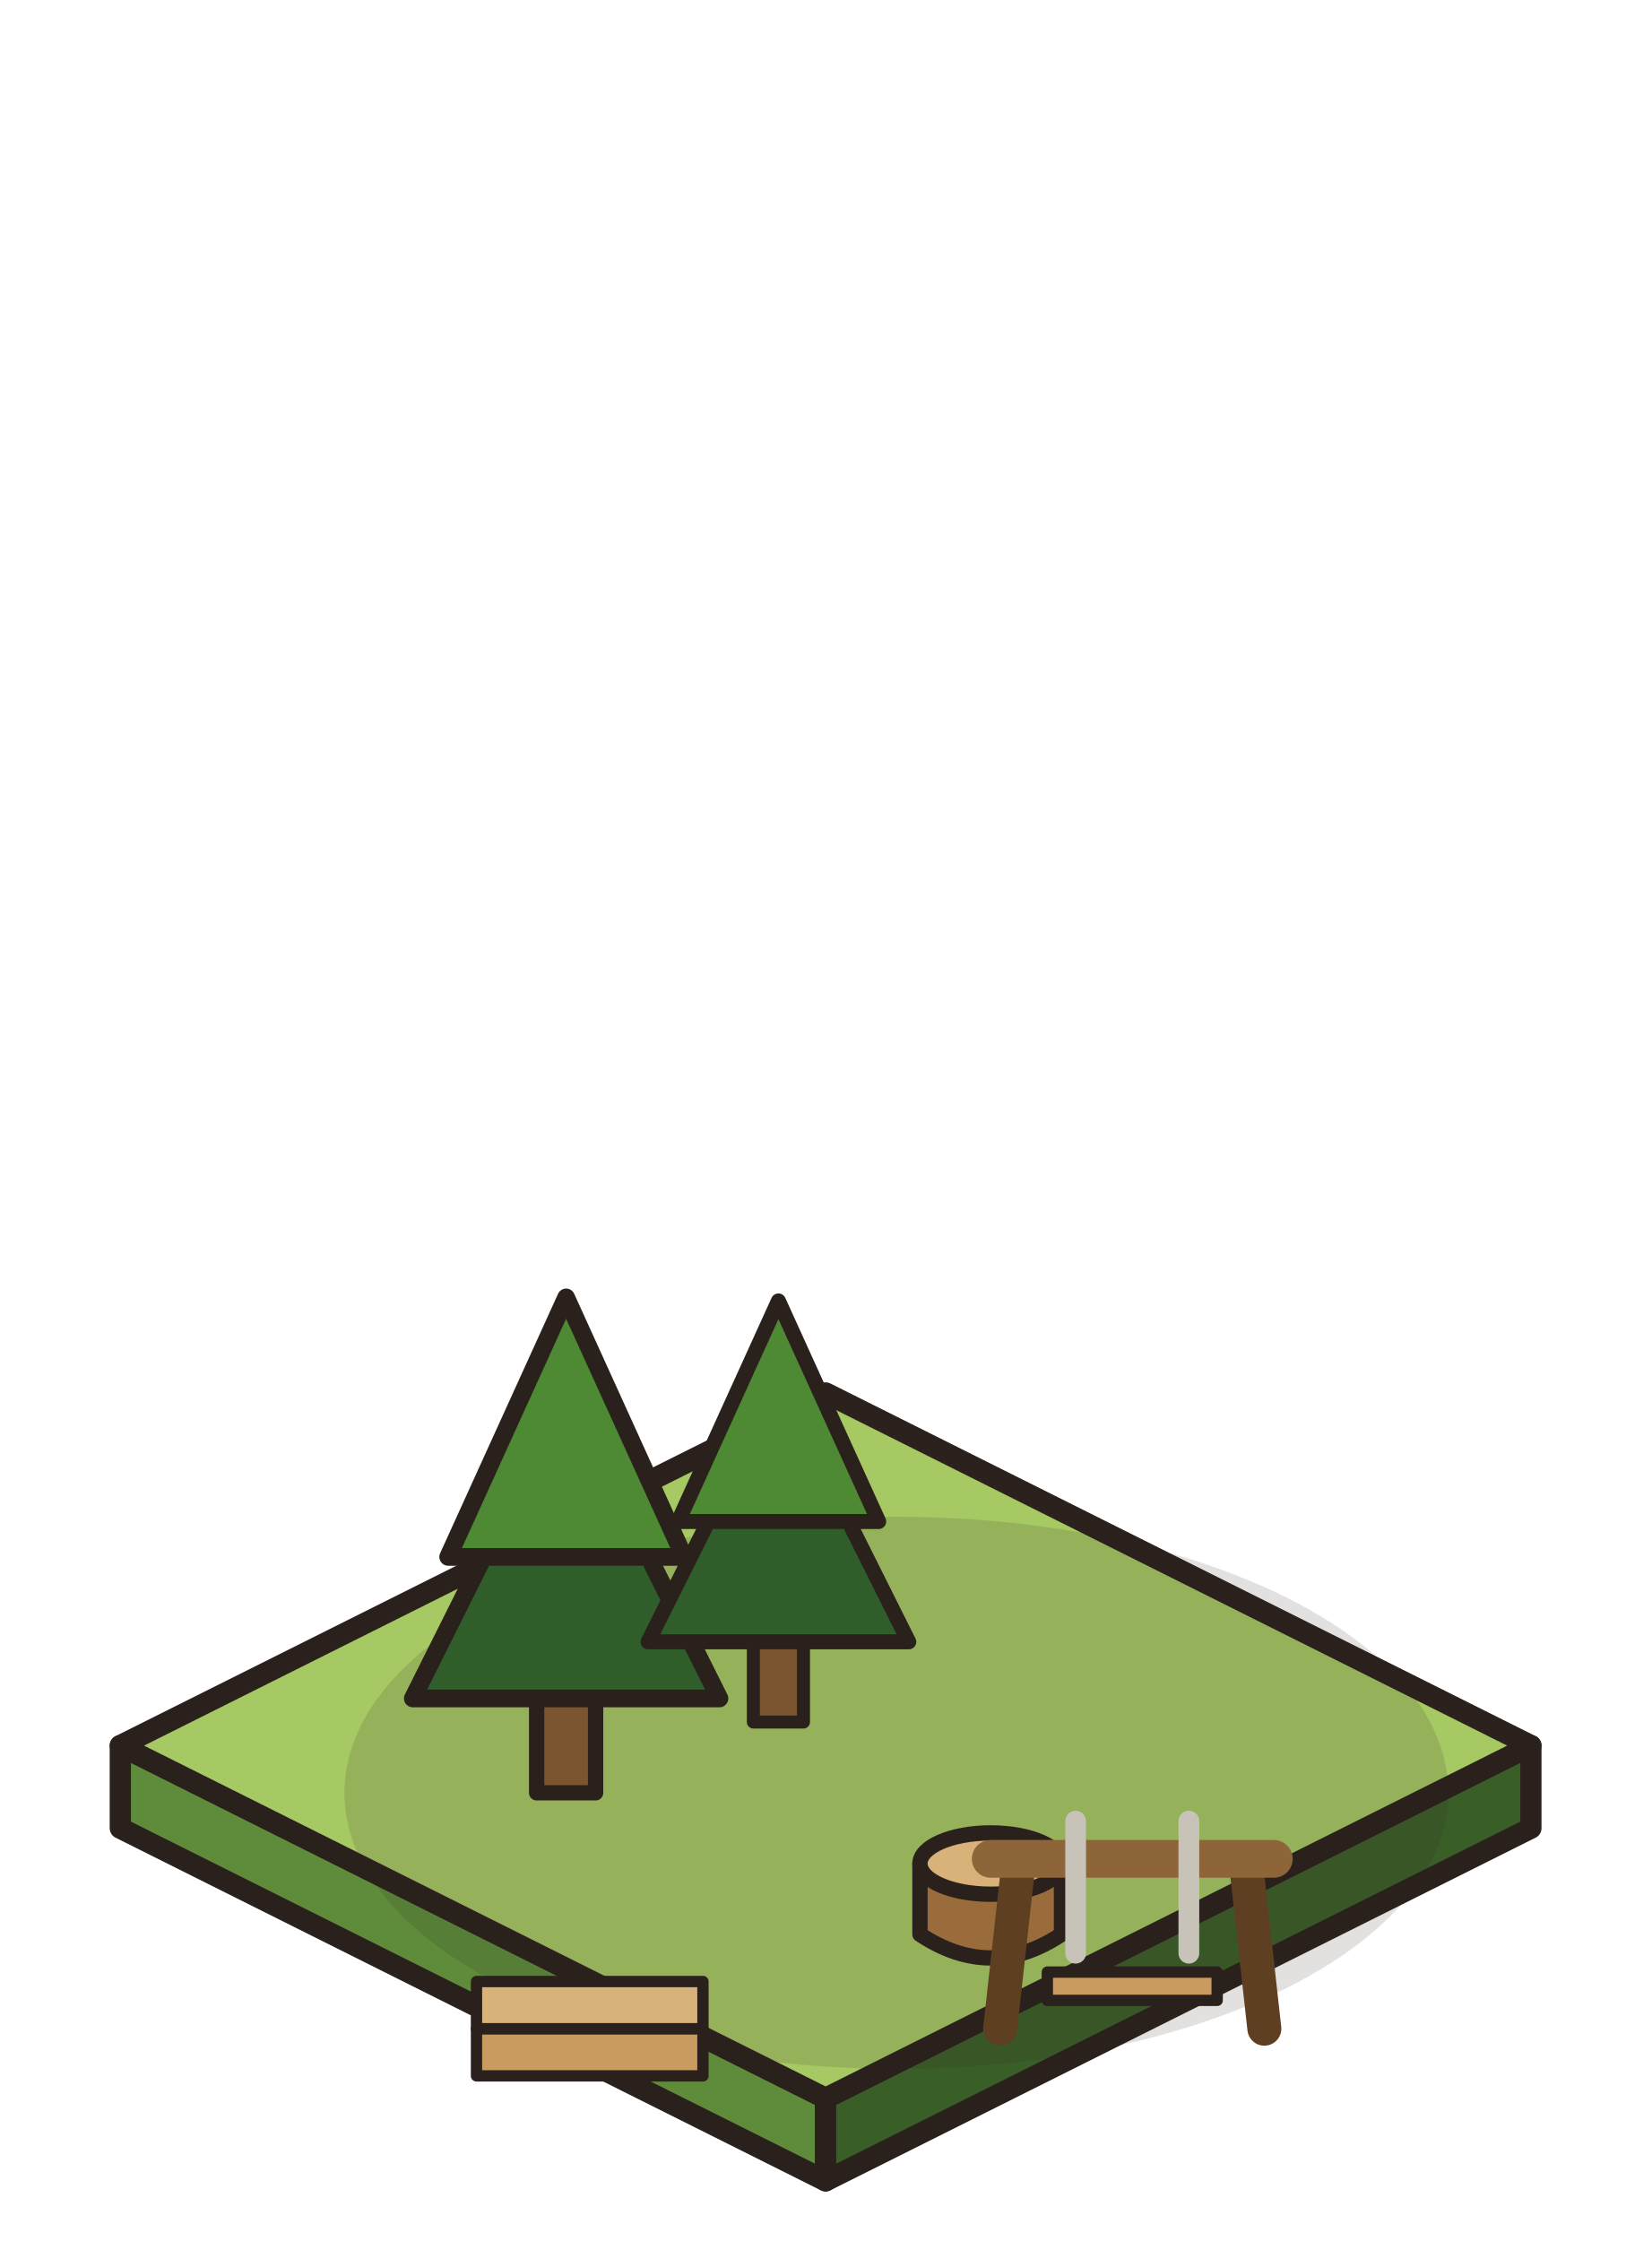
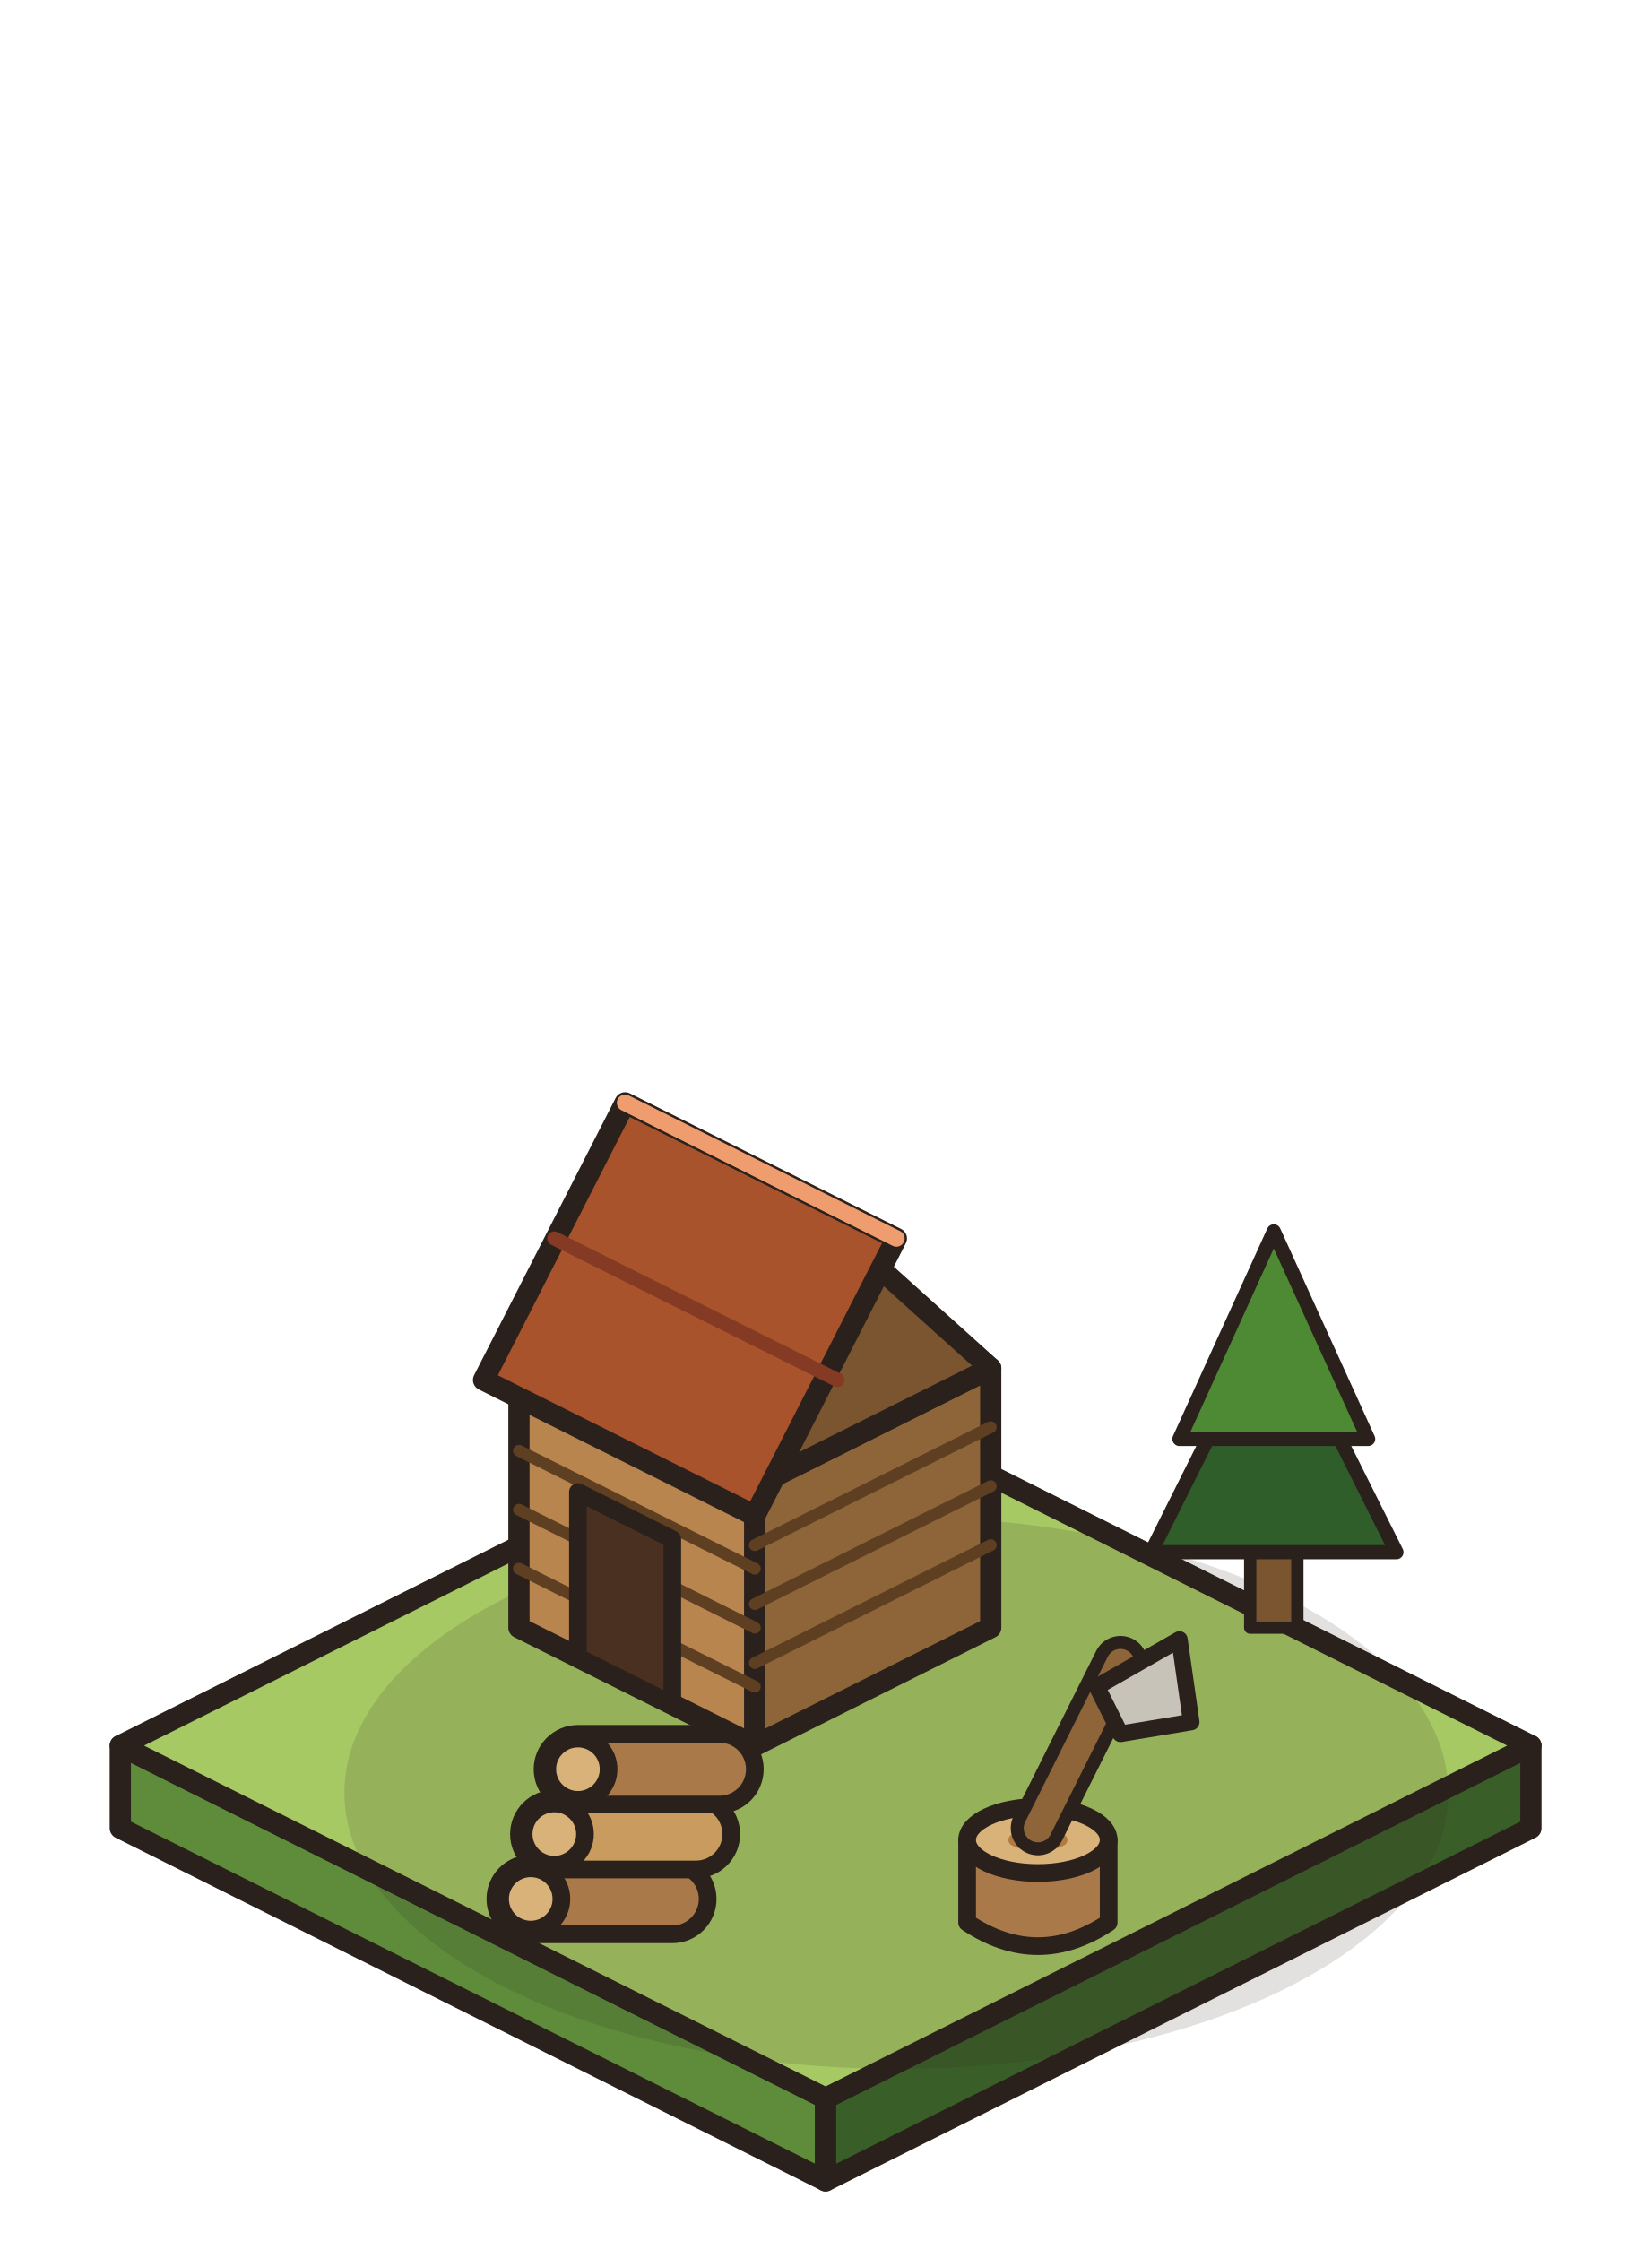
<svg xmlns="http://www.w3.org/2000/svg" viewBox="-70 -122 140 190" width="280" height="380">
  <path d="M-59.8 26L0 55.9L0 62.9L-59.8 33Z" fill="#5E8C3A" stroke="#2B211C" stroke-width="1.8" stroke-linejoin="round" />
  <path d="M59.8 26L0 55.9L0 62.9L59.8 33Z" fill="#3A5E27" stroke="#2B211C" stroke-width="1.8" stroke-linejoin="round" />
  <path d="M0 -3.9L59.8 26L0 55.9L-59.8 26Z" fill="#A6C964" stroke="#2B211C" stroke-width="1.8" stroke-linejoin="round" />
  <ellipse cx="6" cy="30" rx="46.8" ry="23.4" fill="#2B211C" opacity="0.14" />
-   <g transform="translate(-22 30)">
-     <path d="M-2.5 0L-2.5 -10L2.5 -10L2.5 0Z" fill="#7A5530" stroke="#2B211C" stroke-width="1.3" stroke-linejoin="round" />
-     <path d="M-13 -8L0 -34L13 -8Z" fill="#2F5E2A" stroke="#2B211C" stroke-width="1.5" stroke-linejoin="round" />
-     <path d="M-10 -20L0 -42L10 -20Z" fill="#4E8A34" stroke="#2B211C" stroke-width="1.5" stroke-linejoin="round" />
-   </g>
-   <g transform="translate(-4 24) scale(0.85)">
-     <path d="M-2.5 0L-2.5 -10L2.5 -10L2.5 0Z" fill="#7A5530" stroke="#2B211C" stroke-width="1.3" stroke-linejoin="round" />
-     <path d="M-13 -8L0 -34L13 -8Z" fill="#2F5E2A" stroke="#2B211C" stroke-width="1.5" stroke-linejoin="round" />
-     <path d="M-10 -20L0 -42L10 -20Z" fill="#4E8A34" stroke="#2B211C" stroke-width="1.5" stroke-linejoin="round" />
-   </g>
-   <g transform="translate(14 42)">
-     <path d="M-6 0L-6 -6Q0 -9 6 -6L6 0Q0 4 -6 0Z" fill="#9A6C3C" stroke="#2B211C" stroke-width="1.3" stroke-linejoin="round" />
-     <ellipse cx="0" cy="-6" rx="6" ry="2.6" fill="#D9B27A" stroke="#2B211C" stroke-width="1.3" />
-   </g>
-   <g transform="translate(26 50) scale(0.8)">
-     <path d="M-14 0L-12 -18M14 0L12 -18" fill="none" stroke="#5E3F22" stroke-width="3.6" stroke-linecap="round" />
-     <path d="M-15 -18L15 -18" fill="none" stroke="#8E6539" stroke-width="4" stroke-linecap="round" />
-     <path d="M-6 -22L-6 -8M6 -22L6 -8" fill="none" stroke="#C8C3B8" stroke-width="2.2" stroke-linecap="round" />
-     <path d="M-9 -6L9 -6L9 -3L-9 -3Z" fill="#C99B5E" stroke="#2B211C" stroke-width="1.2" stroke-linejoin="round" />
-   </g>
-   <g transform="translate(-20 54) scale(0.8)">
-     <path d="M-12 0L12 0L12 -5L-12 -5Z" fill="#C99B5E" stroke="#2B211C" stroke-width="1.2" stroke-linejoin="round" />
-     <path d="M-12 -5L12 -5L12 -10L-12 -10Z" fill="#D9B27A" stroke="#2B211C" stroke-width="1.2" stroke-linejoin="round" />
+   <g stroke="#2B211C" stroke-width="1.8" stroke-linejoin="round" stroke-linecap="round">
+     <g transform="translate(38 16) scale(0.8)">
+       <path d="M-2.5 0L-2.5 -10L2.5 -10L2.5 0Z" fill="#7A5530" stroke-width="1.3" />
+       <path d="M-13 -8L0 -34L13 -8Z" fill="#2F5E2A" stroke-width="1.5" />
+       <path d="M-10 -20L0 -42L10 -20Z" fill="#4E8A34" stroke-width="1.5" />
+     </g>
+     <path d="M-26 -6L-6 4L-6 26L-26 16Z" fill="#B9854F" />
+     <path d="M-6 4L14 -6L14 16L-6 26Z" fill="#8E6539" />
+     <path d="M-6 4L14 -6L4 -15Z" fill="#7A5530" />
+     <path d="M-26 1L-6 11M-26 6L-6 16M-26 11L-6 21M-6 9L14 -1M-6 14L14 4M-6 19L14 9" fill="none" stroke="#5E3F22" stroke-width="1" />
+     <path d="M-21 18.5L-13 22.5L-13 8.5L-21 4.5Z" fill="#4A3020" stroke-width="1.5" />
+     <path d="M-29 -5L-6 6.5L6 -17L-17 -28.5Z" fill="#A8532B" />
+     <path d="M-17 -28.5L6 -17" fill="none" stroke="#EF9C6E" stroke-width="1.4" />
+     <path d="M-23 -17L1 -5" fill="none" stroke="#843A23" stroke-width="1.2" />
+     <path d="M-16 40L-16 38" fill="none" stroke-width="0.1" />
+     <g transform="translate(18 41)">
+       <path d="M-6 0L-6 -7Q0 -4 6 -7L6 0Q0 4 -6 0Z" fill="#A9794A" stroke-width="1.5" />
+       <ellipse cx="0" cy="-7" rx="6" ry="2.8" fill="#D9B27A" stroke-width="1.5" />
+       <path d="M-2 -7Q0 -6 2 -7" fill="none" stroke="#B07A40" stroke-width="1" />
+       <path d="M0 -8L7 -22" fill="none" stroke-width="4.6" />
+       <path d="M0 -8L7 -22" fill="none" stroke="#8E6539" stroke-width="2.4" />
+       <path d="M5 -20L12 -24L13 -17L7 -16Z" fill="#C8C3B8" stroke-width="1.4" />
+     </g>
+     <g stroke-width="1.5">
+       <rect x="-28" y="36" width="18" height="6" rx="3" fill="#A9794A" />
+       <circle cx="-25" cy="39" r="2.6" fill="#D9B27A" />
+       <rect x="-26" y="30.5" width="18" height="6" rx="3" fill="#C99B5E" />
+       <circle cx="-23" cy="33.5" r="2.6" fill="#D9B27A" />
+       <rect x="-24" y="25" width="18" height="6" rx="3" fill="#A9794A" />
+       <circle cx="-21" cy="28" r="2.6" fill="#D9B27A" />
+     </g>
  </g>
</svg>
